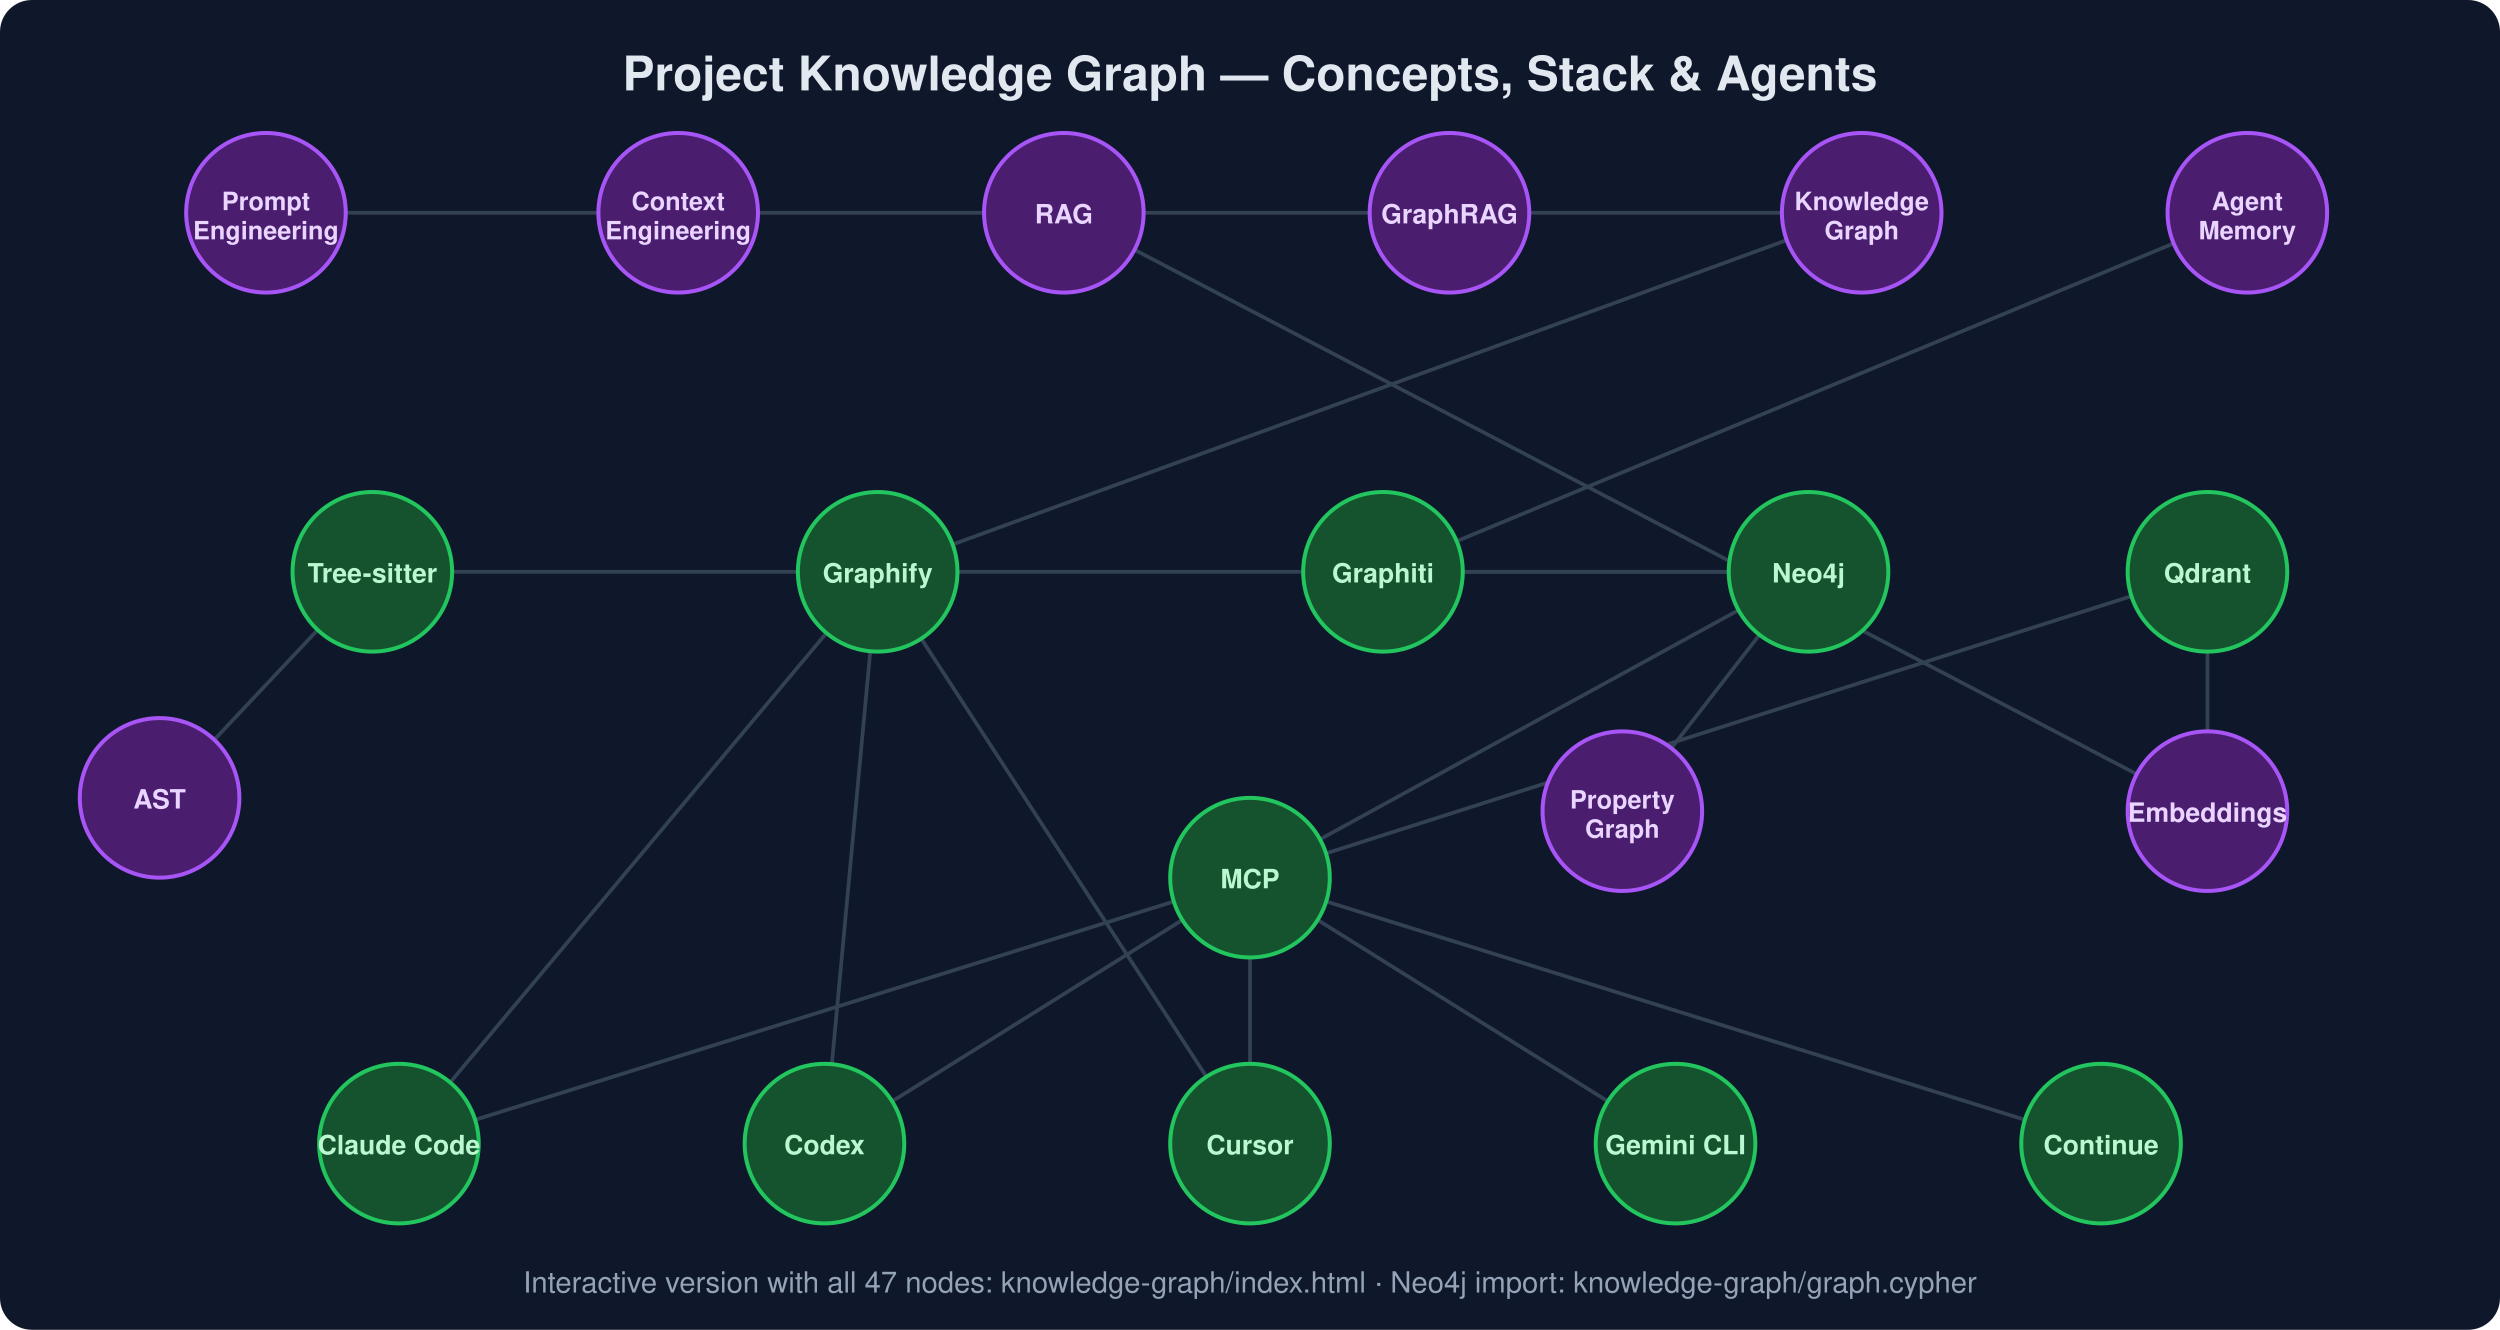
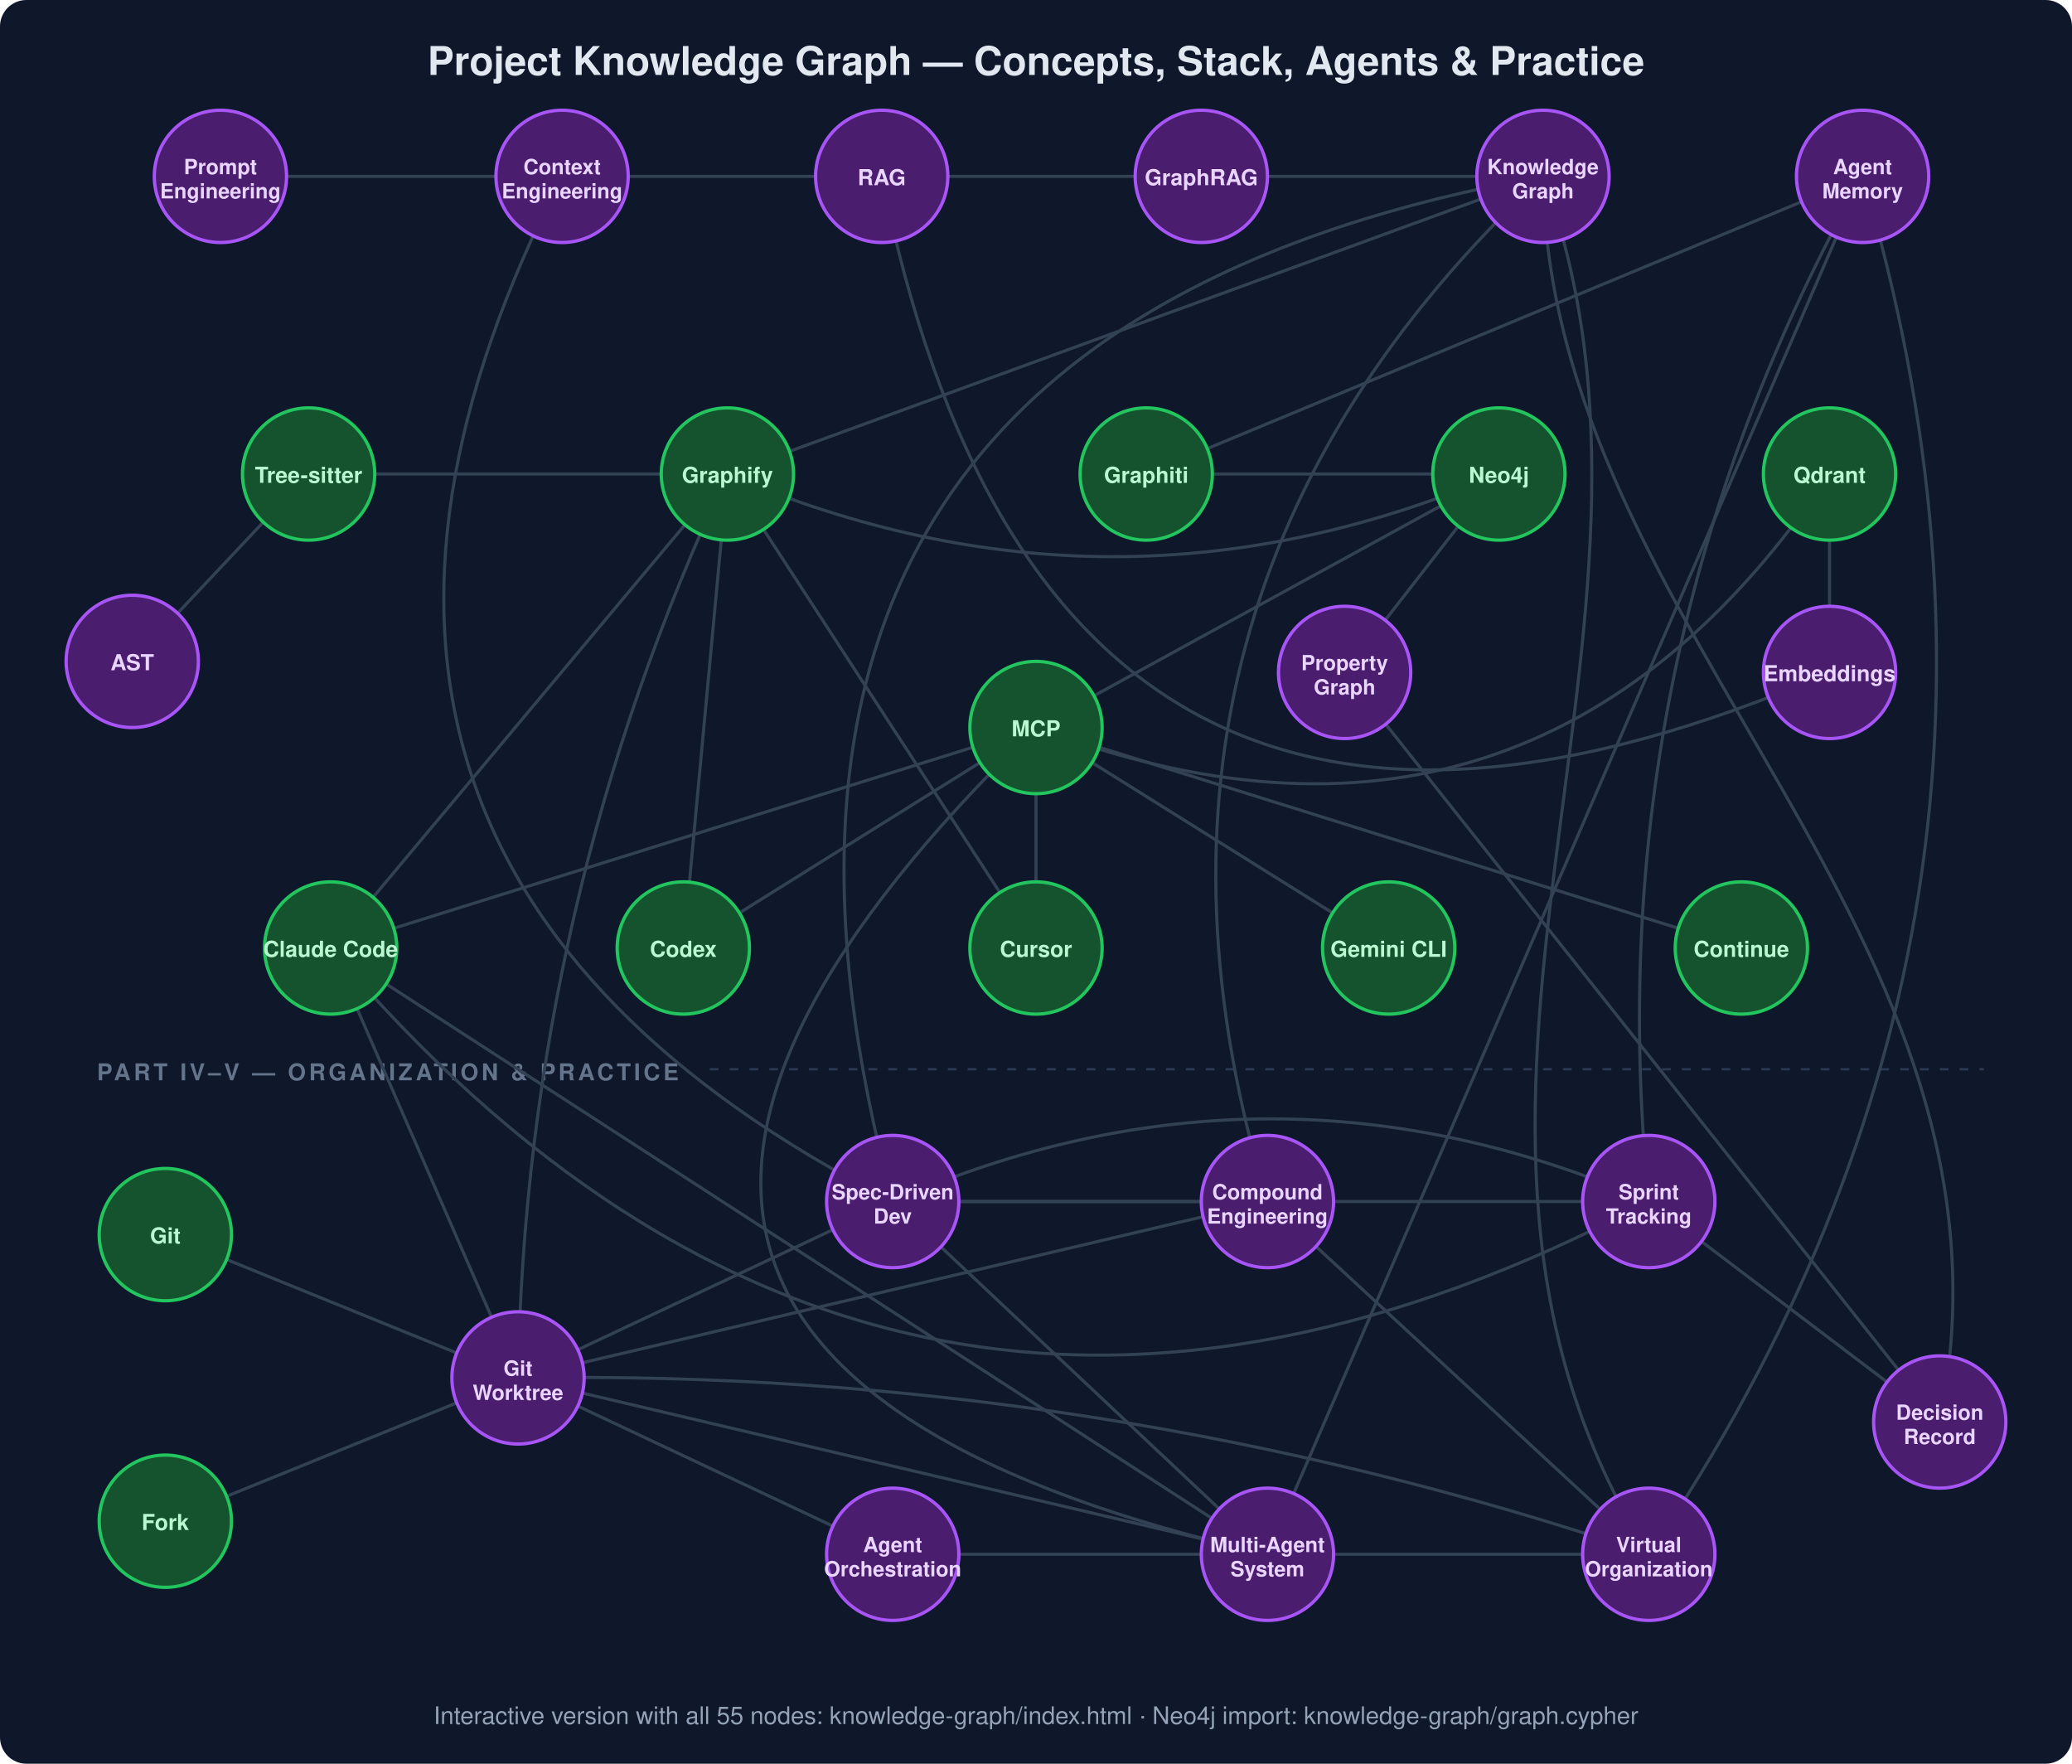
- <svg xmlns="http://www.w3.org/2000/svg" viewBox="0 0 940 500" font-family="Segoe UI, Helvetica, Arial, sans-serif">
-   <rect x="0" y="0" width="940" height="500" rx="12" fill="#0f172a" />
-   <text x="470" y="34" text-anchor="middle" fill="#e2e8f0" font-size="18" font-weight="700">Project Knowledge Graph — Concepts, Stack &amp; Agents</text>
+ <svg xmlns="http://www.w3.org/2000/svg" viewBox="0 0 940 800" font-family="Segoe UI, Helvetica, Arial, sans-serif">
+   <rect x="0" y="0" width="940" height="800" rx="12" fill="#0f172a" />
+   <text x="470" y="34" text-anchor="middle" fill="#e2e8f0" font-size="18" font-weight="700">Project Knowledge Graph — Concepts, Stack, Agents &amp; Practice</text>
+   <line x1="322" y1="485" x2="900" y2="485" stroke="#2b3a52" stroke-width="1" stroke-dasharray="4 5" />
+   <text x="44" y="490" fill="#64748b" font-size="10.5" font-weight="600" letter-spacing="1.4">PART IV–V — ORGANIZATION &amp; PRACTICE</text>
  <line x1="330" y1="215" x2="140" y2="215" stroke="#334155" stroke-width="1.4" />
  <line x1="330" y1="215" x2="700" y2="80" stroke="#334155" stroke-width="1.4" />
-   <line x1="330" y1="215" x2="680" y2="215" stroke="#334155" stroke-width="1.4" />
+   <path d="M 330 215 Q 505.0 290.0 680 215" fill="none" stroke="#334155" stroke-width="1.4" />
  <line x1="520" y1="215" x2="680" y2="215" stroke="#334155" stroke-width="1.4" />
  <line x1="520" y1="215" x2="845" y2="80" stroke="#334155" stroke-width="1.4" />
  <line x1="140" y1="215" x2="60" y2="300" stroke="#334155" stroke-width="1.4" />
  <line x1="680" y1="215" x2="610" y2="305" stroke="#334155" stroke-width="1.4" />
  <line x1="830" y1="215" x2="830" y2="305" stroke="#334155" stroke-width="1.4" />
-   <line x1="400" y1="80" x2="830" y2="305" stroke="#334155" stroke-width="1.4" />
+   <path d="M 400 80 Q 475.9 458.3 830 305" fill="none" stroke="#334155" stroke-width="1.4" />
  <line x1="255" y1="80" x2="100" y2="80" stroke="#334155" stroke-width="1.4" />
  <line x1="400" y1="80" x2="255" y2="80" stroke="#334155" stroke-width="1.4" />
+   <path d="M 405 545 Q 96.8 387.7 255 80" fill="none" stroke="#334155" stroke-width="1.4" />
  <line x1="545" y1="80" x2="400" y2="80" stroke="#334155" stroke-width="1.4" />
  <line x1="545" y1="80" x2="700" y2="80" stroke="#334155" stroke-width="1.4" />
  <line x1="470" y1="330" x2="680" y2="215" stroke="#334155" stroke-width="1.4" />
-   <line x1="470" y1="330" x2="830" y2="215" stroke="#334155" stroke-width="1.4" />
+   <path d="M 470 330 Q 695.6 415.4 830 215" fill="none" stroke="#334155" stroke-width="1.4" />
  <line x1="150" y1="430" x2="470" y2="330" stroke="#334155" stroke-width="1.4" />
  <line x1="310" y1="430" x2="470" y2="330" stroke="#334155" stroke-width="1.4" />
  <line x1="470" y1="430" x2="470" y2="330" stroke="#334155" stroke-width="1.4" />
  <line x1="630" y1="430" x2="470" y2="330" stroke="#334155" stroke-width="1.4" />
  <line x1="790" y1="430" x2="470" y2="330" stroke="#334155" stroke-width="1.4" />
  <line x1="330" y1="215" x2="150" y2="430" stroke="#334155" stroke-width="1.4" />
  <line x1="330" y1="215" x2="470" y2="430" stroke="#334155" stroke-width="1.4" />
  <line x1="330" y1="215" x2="310" y2="430" stroke="#334155" stroke-width="1.4" />
+   <path d="M 575 545 Q 492.6 273.6 700 80" fill="none" stroke="#334155" stroke-width="1.4" />
+   <line x1="575" y1="545" x2="405" y2="545" stroke="#334155" stroke-width="1.4" />
+   <line x1="575" y1="705" x2="405" y2="705" stroke="#334155" stroke-width="1.4" />
+   <line x1="575" y1="705" x2="845" y2="80" stroke="#334155" stroke-width="1.4" />
+   <path d="M 575 705 Q 175.8 614.6 470 330" fill="none" stroke="#334155" stroke-width="1.4" />
+   <line x1="150" y1="430" x2="575" y2="705" stroke="#334155" stroke-width="1.4" />
+   <line x1="748" y1="705" x2="575" y2="705" stroke="#334155" stroke-width="1.4" />
+   <path d="M 748 705 Q 944.7 415.5 845 80" fill="none" stroke="#334155" stroke-width="1.4" />
+   <path d="M 748 705 C 622.3 505.1 775.8 283.7 700 80" fill="none" stroke="#334155" stroke-width="1.4" />
+   <line x1="748" y1="705" x2="575" y2="545" stroke="#334155" stroke-width="1.4" />
+   <line x1="405" y1="545" x2="575" y2="545" stroke="#334155" stroke-width="1.4" />
+   <line x1="405" y1="545" x2="575" y2="705" stroke="#334155" stroke-width="1.4" />
+   <path d="M 405 545 Q 299.2 151.8 700 80" fill="none" stroke="#334155" stroke-width="1.4" />
+   <line x1="75" y1="560" x2="235" y2="625" stroke="#334155" stroke-width="1.4" />
+   <line x1="75" y1="690" x2="235" y2="625" stroke="#334155" stroke-width="1.4" />
+   <line x1="575" y1="705" x2="235" y2="625" stroke="#334155" stroke-width="1.4" />
+   <path d="M 748 705 Q 498.4 620.5 235 625" fill="none" stroke="#334155" stroke-width="1.4" />
+   <line x1="575" y1="545" x2="235" y2="625" stroke="#334155" stroke-width="1.4" />
+   <line x1="235" y1="625" x2="405" y2="705" stroke="#334155" stroke-width="1.4" />
+   <line x1="235" y1="625" x2="150" y2="430" stroke="#334155" stroke-width="1.4" />
+   <line x1="235" y1="625" x2="405" y2="545" stroke="#334155" stroke-width="1.4" />
+   <path d="M 330 215 Q 238.7 409.8 235 625" fill="none" stroke="#334155" stroke-width="1.4" />
+   <line x1="748" y1="545" x2="880" y2="645" stroke="#334155" stroke-width="1.4" />
+   <line x1="748" y1="545" x2="575" y2="545" stroke="#334155" stroke-width="1.4" />
+   <path d="M 748 545 Q 576.5 470.0 405 545" fill="none" stroke="#334155" stroke-width="1.4" />
+   <path d="M 748 545 Q 723.1 297.2 845 80" fill="none" stroke="#334155" stroke-width="1.4" />
+   <path d="M 880 645 C 924.8 423.3 702.8 286.5 700 80" fill="none" stroke="#334155" stroke-width="1.4" />
+   <line x1="880" y1="645" x2="610" y2="305" stroke="#334155" stroke-width="1.4" />
+   <path d="M 150 430 Q 402.7 728.1 748 545" fill="none" stroke="#334155" stroke-width="1.4" />
  <circle cx="100" cy="80" r="30" fill="#4a1d6e" stroke="#a855f7" stroke-width="1.5" />
  <text x="100" y="79" text-anchor="middle" fill="#e9d5ff" font-size="9.5" font-weight="600">Prompt</text>
  <text x="100" y="90" text-anchor="middle" fill="#e9d5ff" font-size="9.5" font-weight="600">Engineering</text>
  <circle cx="255" cy="80" r="30" fill="#4a1d6e" stroke="#a855f7" stroke-width="1.5" />
  <text x="255" y="79" text-anchor="middle" fill="#e9d5ff" font-size="9.5" font-weight="600">Context</text>
  <text x="255" y="90" text-anchor="middle" fill="#e9d5ff" font-size="9.5" font-weight="600">Engineering</text>
  <circle cx="400" cy="80" r="30" fill="#4a1d6e" stroke="#a855f7" stroke-width="1.5" />
  <text x="400" y="84" text-anchor="middle" fill="#e9d5ff" font-size="10" font-weight="600">RAG</text>
  <circle cx="545" cy="80" r="30" fill="#4a1d6e" stroke="#a855f7" stroke-width="1.5" />
  <text x="545" y="84" text-anchor="middle" fill="#e9d5ff" font-size="10" font-weight="600">GraphRAG</text>
  <circle cx="700" cy="80" r="30" fill="#4a1d6e" stroke="#a855f7" stroke-width="1.5" />
  <text x="700" y="79" text-anchor="middle" fill="#e9d5ff" font-size="9.5" font-weight="600">Knowledge</text>
  <text x="700" y="90" text-anchor="middle" fill="#e9d5ff" font-size="9.5" font-weight="600">Graph</text>
  <circle cx="845" cy="80" r="30" fill="#4a1d6e" stroke="#a855f7" stroke-width="1.5" />
  <text x="845" y="79" text-anchor="middle" fill="#e9d5ff" font-size="9.5" font-weight="600">Agent</text>
  <text x="845" y="90" text-anchor="middle" fill="#e9d5ff" font-size="9.5" font-weight="600">Memory</text>
  <circle cx="140" cy="215" r="30" fill="#14532d" stroke="#22c55e" stroke-width="1.5" />
  <text x="140" y="219" text-anchor="middle" fill="#bbf7d0" font-size="10" font-weight="600">Tree-sitter</text>
  <circle cx="60" cy="300" r="30" fill="#4a1d6e" stroke="#a855f7" stroke-width="1.5" />
  <text x="60" y="304" text-anchor="middle" fill="#e9d5ff" font-size="10" font-weight="600">AST</text>
  <circle cx="330" cy="215" r="30" fill="#14532d" stroke="#22c55e" stroke-width="1.5" />
  <text x="330" y="219" text-anchor="middle" fill="#bbf7d0" font-size="10" font-weight="600">Graphify</text>
  <circle cx="520" cy="215" r="30" fill="#14532d" stroke="#22c55e" stroke-width="1.5" />
  <text x="520" y="219" text-anchor="middle" fill="#bbf7d0" font-size="10" font-weight="600">Graphiti</text>
  <circle cx="680" cy="215" r="30" fill="#14532d" stroke="#22c55e" stroke-width="1.5" />
  <text x="680" y="219" text-anchor="middle" fill="#bbf7d0" font-size="10" font-weight="600">Neo4j</text>
  <circle cx="830" cy="215" r="30" fill="#14532d" stroke="#22c55e" stroke-width="1.5" />
  <text x="830" y="219" text-anchor="middle" fill="#bbf7d0" font-size="10" font-weight="600">Qdrant</text>
  <circle cx="830" cy="305" r="30" fill="#4a1d6e" stroke="#a855f7" stroke-width="1.5" />
  <text x="830" y="309" text-anchor="middle" fill="#e9d5ff" font-size="10" font-weight="600">Embeddings</text>
  <circle cx="610" cy="305" r="30" fill="#4a1d6e" stroke="#a855f7" stroke-width="1.5" />
  <text x="610" y="304" text-anchor="middle" fill="#e9d5ff" font-size="9.5" font-weight="600">Property</text>
  <text x="610" y="315" text-anchor="middle" fill="#e9d5ff" font-size="9.5" font-weight="600">Graph</text>
  <circle cx="470" cy="330" r="30" fill="#14532d" stroke="#22c55e" stroke-width="1.5" />
  <text x="470" y="334" text-anchor="middle" fill="#bbf7d0" font-size="10" font-weight="600">MCP</text>
  <circle cx="150" cy="430" r="30" fill="#14532d" stroke="#22c55e" stroke-width="1.5" />
  <text x="150" y="434" text-anchor="middle" fill="#bbf7d0" font-size="10" font-weight="600">Claude Code</text>
  <circle cx="310" cy="430" r="30" fill="#14532d" stroke="#22c55e" stroke-width="1.5" />
  <text x="310" y="434" text-anchor="middle" fill="#bbf7d0" font-size="10" font-weight="600">Codex</text>
  <circle cx="470" cy="430" r="30" fill="#14532d" stroke="#22c55e" stroke-width="1.5" />
  <text x="470" y="434" text-anchor="middle" fill="#bbf7d0" font-size="10" font-weight="600">Cursor</text>
  <circle cx="630" cy="430" r="30" fill="#14532d" stroke="#22c55e" stroke-width="1.5" />
  <text x="630" y="434" text-anchor="middle" fill="#bbf7d0" font-size="10" font-weight="600">Gemini CLI</text>
  <circle cx="790" cy="430" r="30" fill="#14532d" stroke="#22c55e" stroke-width="1.5" />
  <text x="790" y="434" text-anchor="middle" fill="#bbf7d0" font-size="10" font-weight="600">Continue</text>
-   <text x="470" y="486" text-anchor="middle" fill="#94a3b8" font-size="11">Interactive version with all 47 nodes: knowledge-graph/index.html · Neo4j import: knowledge-graph/graph.cypher</text>
+   <circle cx="75" cy="560" r="30" fill="#14532d" stroke="#22c55e" stroke-width="1.5" />
+   <text x="75" y="564" text-anchor="middle" fill="#bbf7d0" font-size="10" font-weight="600">Git</text>
+   <circle cx="75" cy="690" r="30" fill="#14532d" stroke="#22c55e" stroke-width="1.5" />
+   <text x="75" y="694" text-anchor="middle" fill="#bbf7d0" font-size="10" font-weight="600">Fork</text>
+   <circle cx="235" cy="625" r="30" fill="#4a1d6e" stroke="#a855f7" stroke-width="1.5" />
+   <text x="235" y="624" text-anchor="middle" fill="#e9d5ff" font-size="9.5" font-weight="600">Git</text>
+   <text x="235" y="635" text-anchor="middle" fill="#e9d5ff" font-size="9.5" font-weight="600">Worktree</text>
+   <circle cx="405" cy="545" r="30" fill="#4a1d6e" stroke="#a855f7" stroke-width="1.5" />
+   <text x="405" y="544" text-anchor="middle" fill="#e9d5ff" font-size="9.5" font-weight="600">Spec-Driven</text>
+   <text x="405" y="555" text-anchor="middle" fill="#e9d5ff" font-size="9.5" font-weight="600">Dev</text>
+   <circle cx="575" cy="545" r="30" fill="#4a1d6e" stroke="#a855f7" stroke-width="1.5" />
+   <text x="575" y="544" text-anchor="middle" fill="#e9d5ff" font-size="9.5" font-weight="600">Compound</text>
+   <text x="575" y="555" text-anchor="middle" fill="#e9d5ff" font-size="9.5" font-weight="600">Engineering</text>
+   <circle cx="748" cy="545" r="30" fill="#4a1d6e" stroke="#a855f7" stroke-width="1.5" />
+   <text x="748" y="544" text-anchor="middle" fill="#e9d5ff" font-size="9.5" font-weight="600">Sprint</text>
+   <text x="748" y="555" text-anchor="middle" fill="#e9d5ff" font-size="9.5" font-weight="600">Tracking</text>
+   <circle cx="880" cy="645" r="30" fill="#4a1d6e" stroke="#a855f7" stroke-width="1.5" />
+   <text x="880" y="644" text-anchor="middle" fill="#e9d5ff" font-size="9.5" font-weight="600">Decision</text>
+   <text x="880" y="655" text-anchor="middle" fill="#e9d5ff" font-size="9.5" font-weight="600">Record</text>
+   <circle cx="405" cy="705" r="30" fill="#4a1d6e" stroke="#a855f7" stroke-width="1.5" />
+   <text x="405" y="704" text-anchor="middle" fill="#e9d5ff" font-size="9.5" font-weight="600">Agent</text>
+   <text x="405" y="715" text-anchor="middle" fill="#e9d5ff" font-size="9.5" font-weight="600">Orchestration</text>
+   <circle cx="575" cy="705" r="30" fill="#4a1d6e" stroke="#a855f7" stroke-width="1.5" />
+   <text x="575" y="704" text-anchor="middle" fill="#e9d5ff" font-size="9.5" font-weight="600">Multi-Agent</text>
+   <text x="575" y="715" text-anchor="middle" fill="#e9d5ff" font-size="9.5" font-weight="600">System</text>
+   <circle cx="748" cy="705" r="30" fill="#4a1d6e" stroke="#a855f7" stroke-width="1.5" />
+   <text x="748" y="704" text-anchor="middle" fill="#e9d5ff" font-size="9.5" font-weight="600">Virtual</text>
+   <text x="748" y="715" text-anchor="middle" fill="#e9d5ff" font-size="9.5" font-weight="600">Organization</text>
+   <text x="470" y="782" text-anchor="middle" fill="#94a3b8" font-size="11">Interactive version with all 55 nodes: knowledge-graph/index.html · Neo4j import: knowledge-graph/graph.cypher</text>
</svg>
